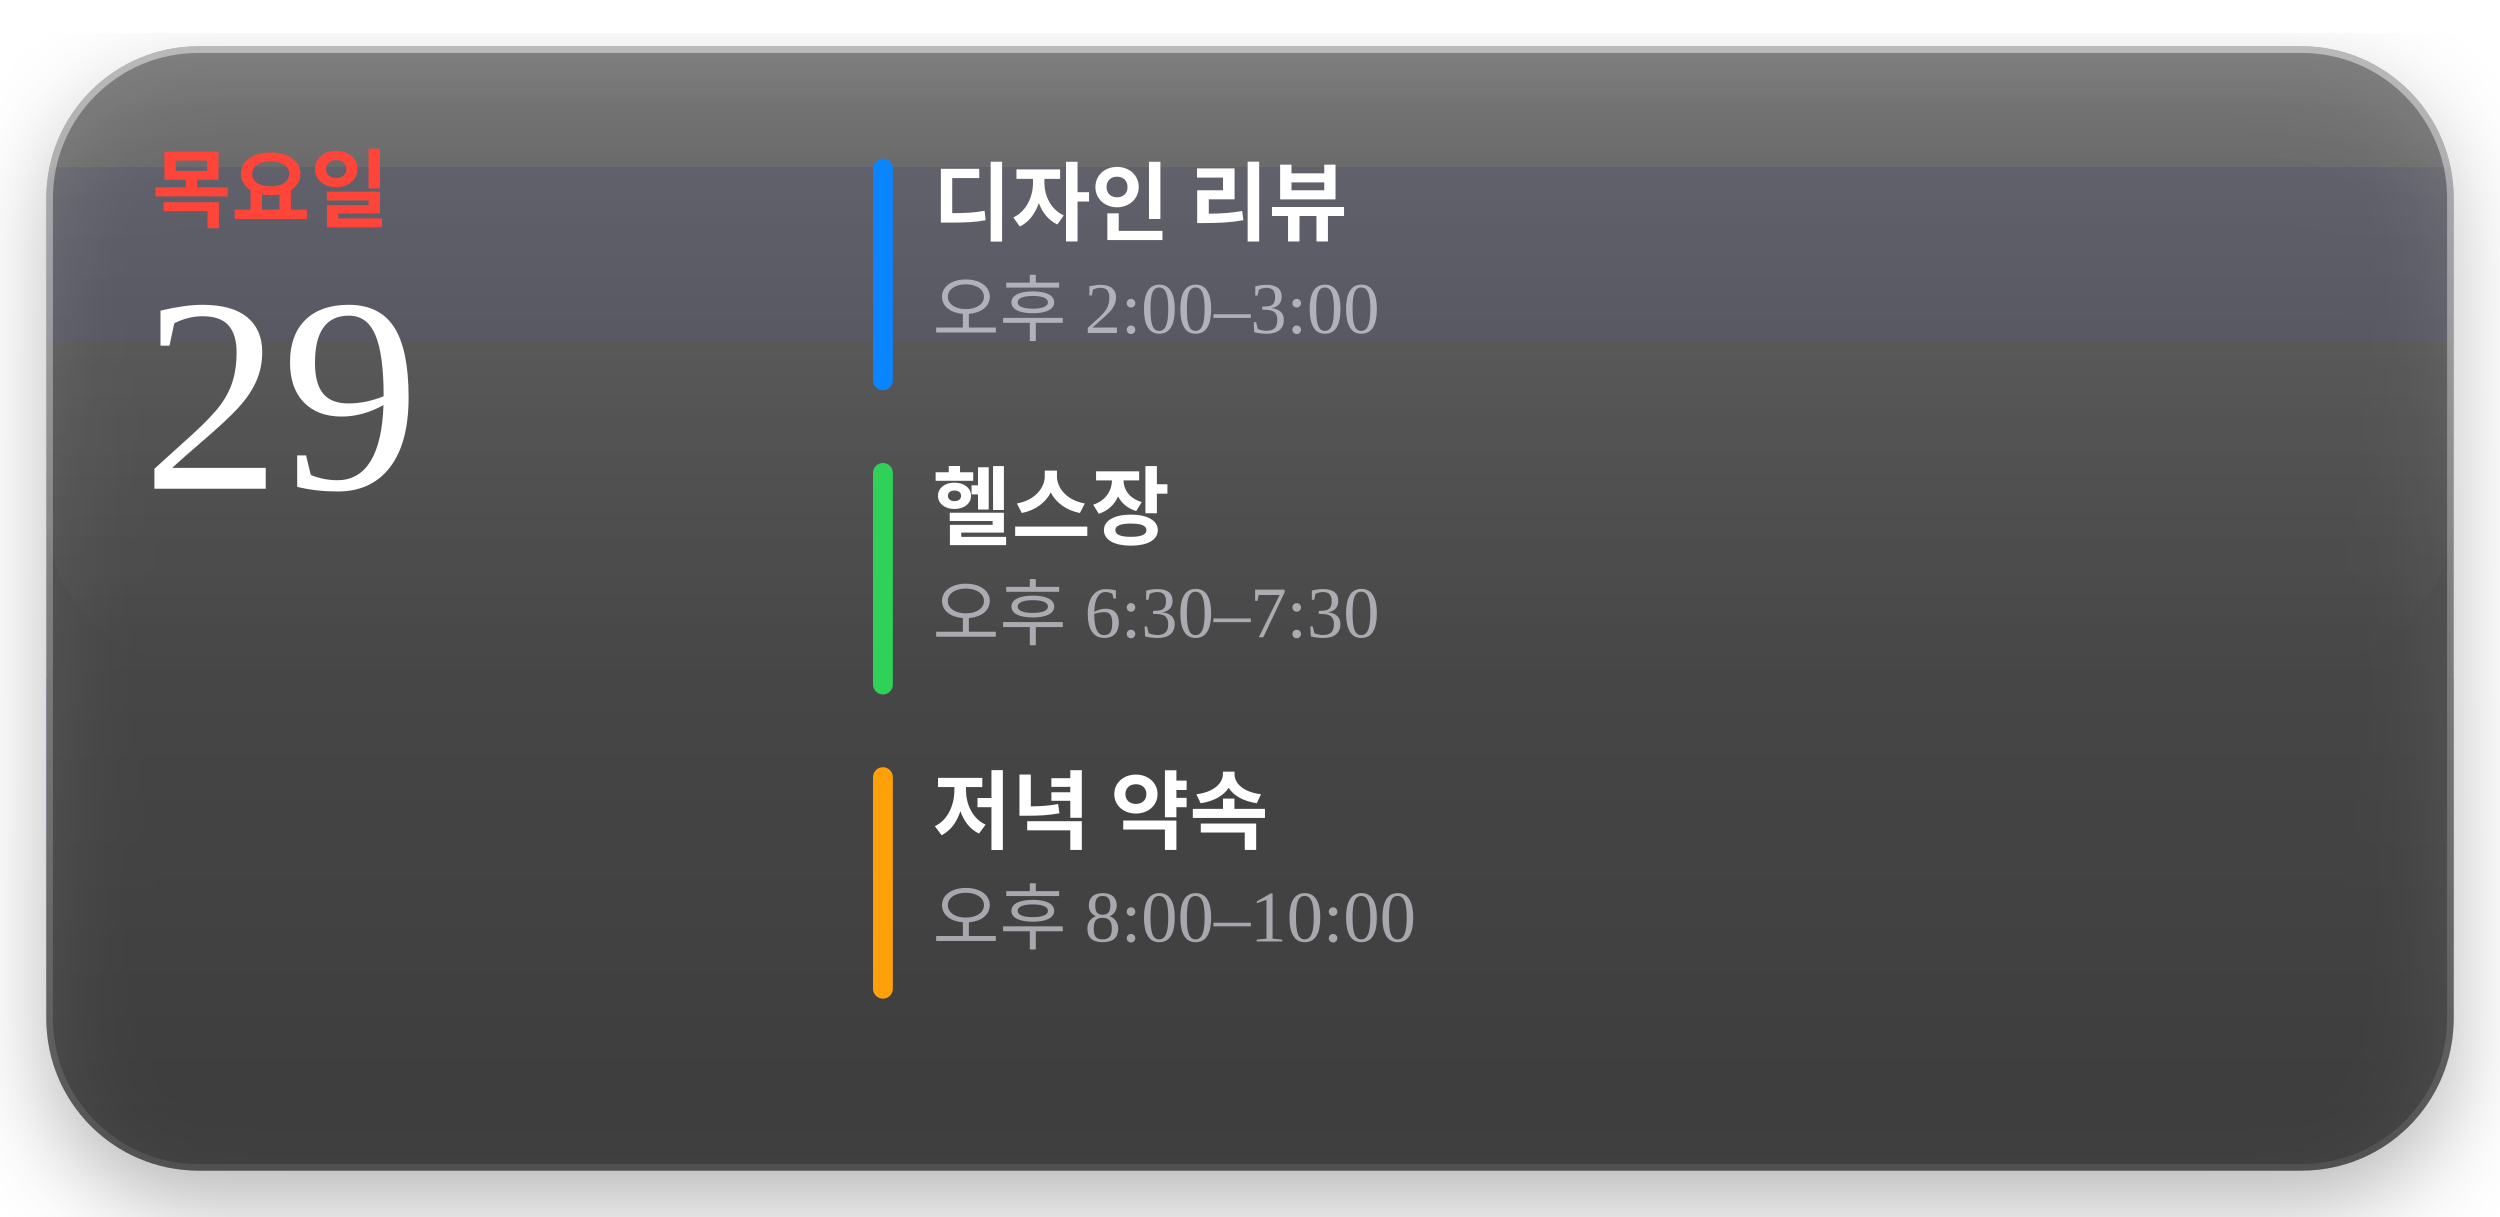
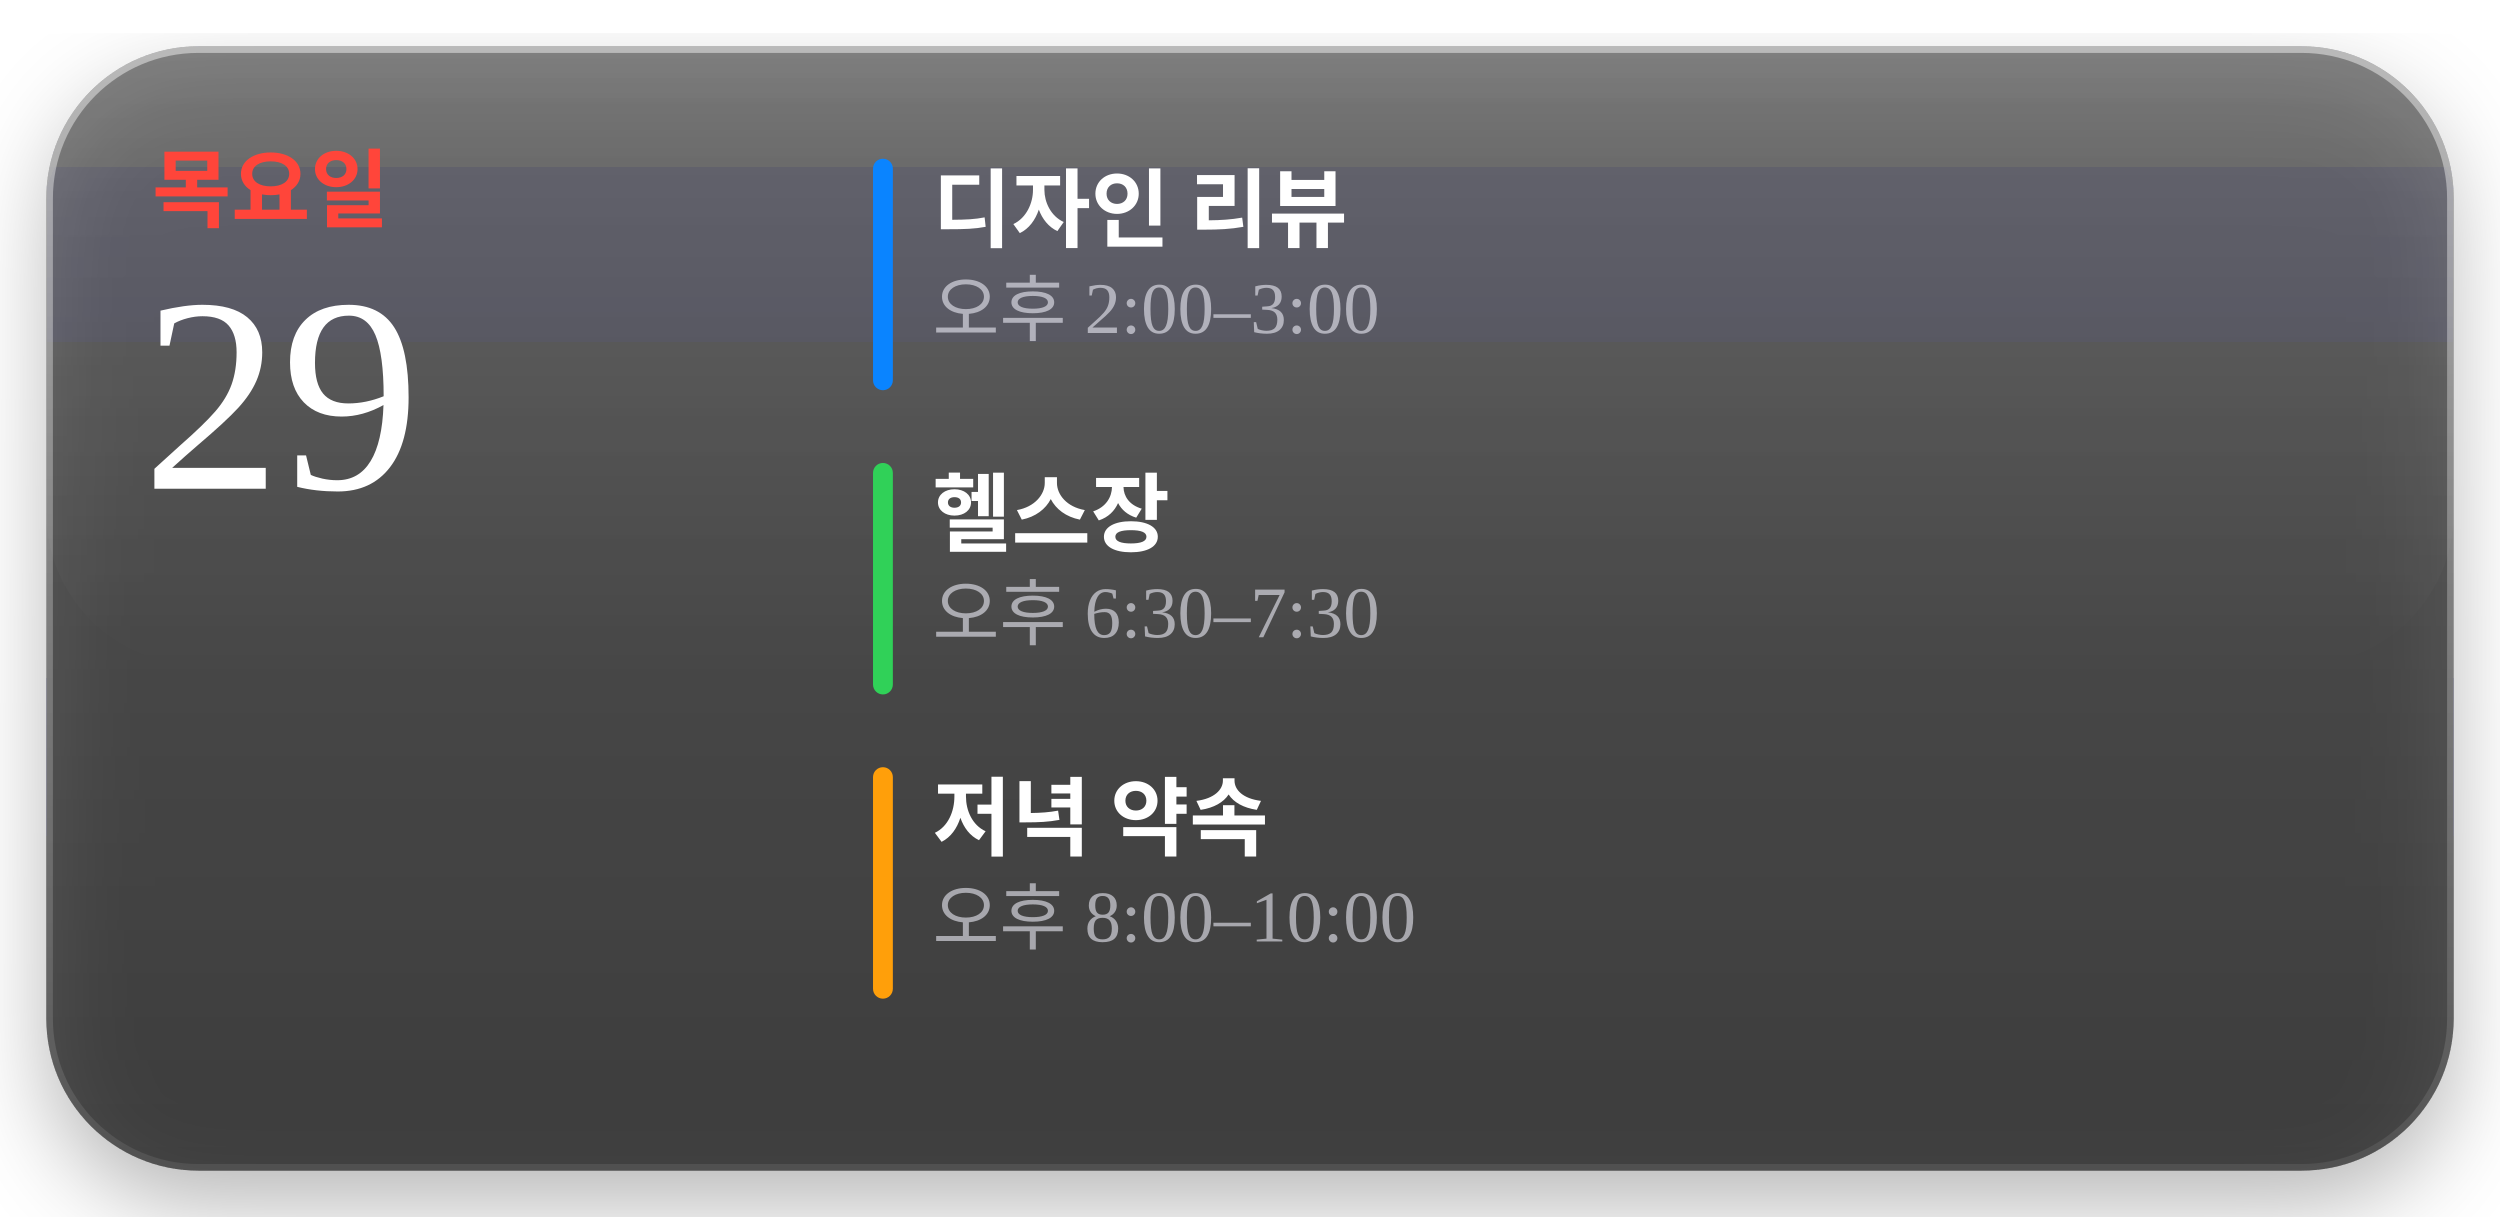
<svg xmlns="http://www.w3.org/2000/svg" width="756" height="368" viewBox="0 0 756 368">
  <defs>
    <linearGradient id="calendar_list_medium1" x1="0" y1="0" x2="0" y2="1">
      <stop offset="0" stop-color="rgba(28,28,30,0.620)" />
      <stop offset="1" stop-color="rgba(11,11,13,0.722)" />
    </linearGradient>
    <filter id="calendar_list_medium2" x="-20%" y="-20%" width="140%" height="140%">
      <feDropShadow dx="0" dy="10.0" stdDeviation="14.0" flood-color="rgba(0,0,0,0.400)" />
    </filter>
    <linearGradient id="calendar_list_medium3" x1="0" y1="0" x2="0" y2="1">
      <stop offset="0" stop-color="rgba(255,255,255,0.122)" />
      <stop offset="1" stop-color="rgba(255,255,255,0.000)" />
    </linearGradient>
    <linearGradient id="calendar_list_medium4" x1="0" y1="0" x2="0" y2="1">
      <stop offset="0" stop-color="rgba(255,255,255,0.451)" />
      <stop offset="1" stop-color="rgba(255,255,255,0.078)" />
    </linearGradient>
  </defs>
  <rect x="14.0" y="14.0" width="728.0" height="340.0" rx="46.0" fill="url(#calendar_list_medium1)" filter="url(#calendar_list_medium2)" />
  <rect x="14.0" y="14.0" width="728.0" height="187" rx="46.0" fill="url(#calendar_list_medium3)" />
  <rect x="15.0" y="15.0" width="726.0" height="338.0" rx="45.0" fill="none" stroke="url(#calendar_list_medium4)" stroke-width="2.0" />
  <g>
    <text x="46.0" y="66.7" font-size="26.0" font-weight="700" text-anchor="start" fill="rgba(255,69,58,1.000)">목요일</text>
    <text x="43.0" y="147.8" font-size="84.0" font-weight="400" text-anchor="start" fill="rgba(255,255,255,1.000)">29</text>
    <g>
      <rect x="264.0" y="48.0" width="6.0" height="70.0" rx="3.0" fill="rgba(10,132,255,1.000)" />
-       <text x="282.0" y="70.7" font-size="26.0" font-weight="700" text-anchor="start" fill="rgba(255,255,255,1.000)">디자인 리뷰</text>
+       <text x="282.0" y="72.7" font-size="26.0" font-weight="700" text-anchor="start" fill="rgba(255,255,255,1.000)">디자인 리뷰</text>
      <text x="282.0" y="101.4" font-size="22.0" font-weight="400" text-anchor="start" fill="rgba(235,235,245,0.600)">오후 2:00–3:00</text>
    </g>
    <g>
      <rect x="264.0" y="140.0" width="6.0" height="70.0" rx="3.0" fill="rgba(48,209,88,1.000)" />
-       <text x="282.0" y="162.7" font-size="26.0" font-weight="700" text-anchor="start" fill="rgba(255,255,255,1.000)">헬스장</text>
+       <text x="282.0" y="164.7" font-size="26.0" font-weight="700" text-anchor="start" fill="rgba(255,255,255,1.000)">헬스장</text>
      <text x="282.0" y="193.4" font-size="22.0" font-weight="400" text-anchor="start" fill="rgba(235,235,245,0.600)">오후 6:30–7:30</text>
    </g>
    <g>
      <rect x="264.0" y="232.0" width="6.0" height="70.0" rx="3.0" fill="rgba(255,159,10,1.000)" />
-       <text x="282.0" y="254.7" font-size="26.0" font-weight="700" text-anchor="start" fill="rgba(255,255,255,1.000)">저녁 약속</text>
+       <text x="282.0" y="256.7" font-size="26.0" font-weight="700" text-anchor="start" fill="rgba(255,255,255,1.000)">저녁 약속</text>
      <text x="282.0" y="285.4" font-size="22.0" font-weight="400" text-anchor="start" fill="rgba(235,235,245,0.600)">오후 8:00–10:00</text>
    </g>
    <g />
  </g>
</svg>
